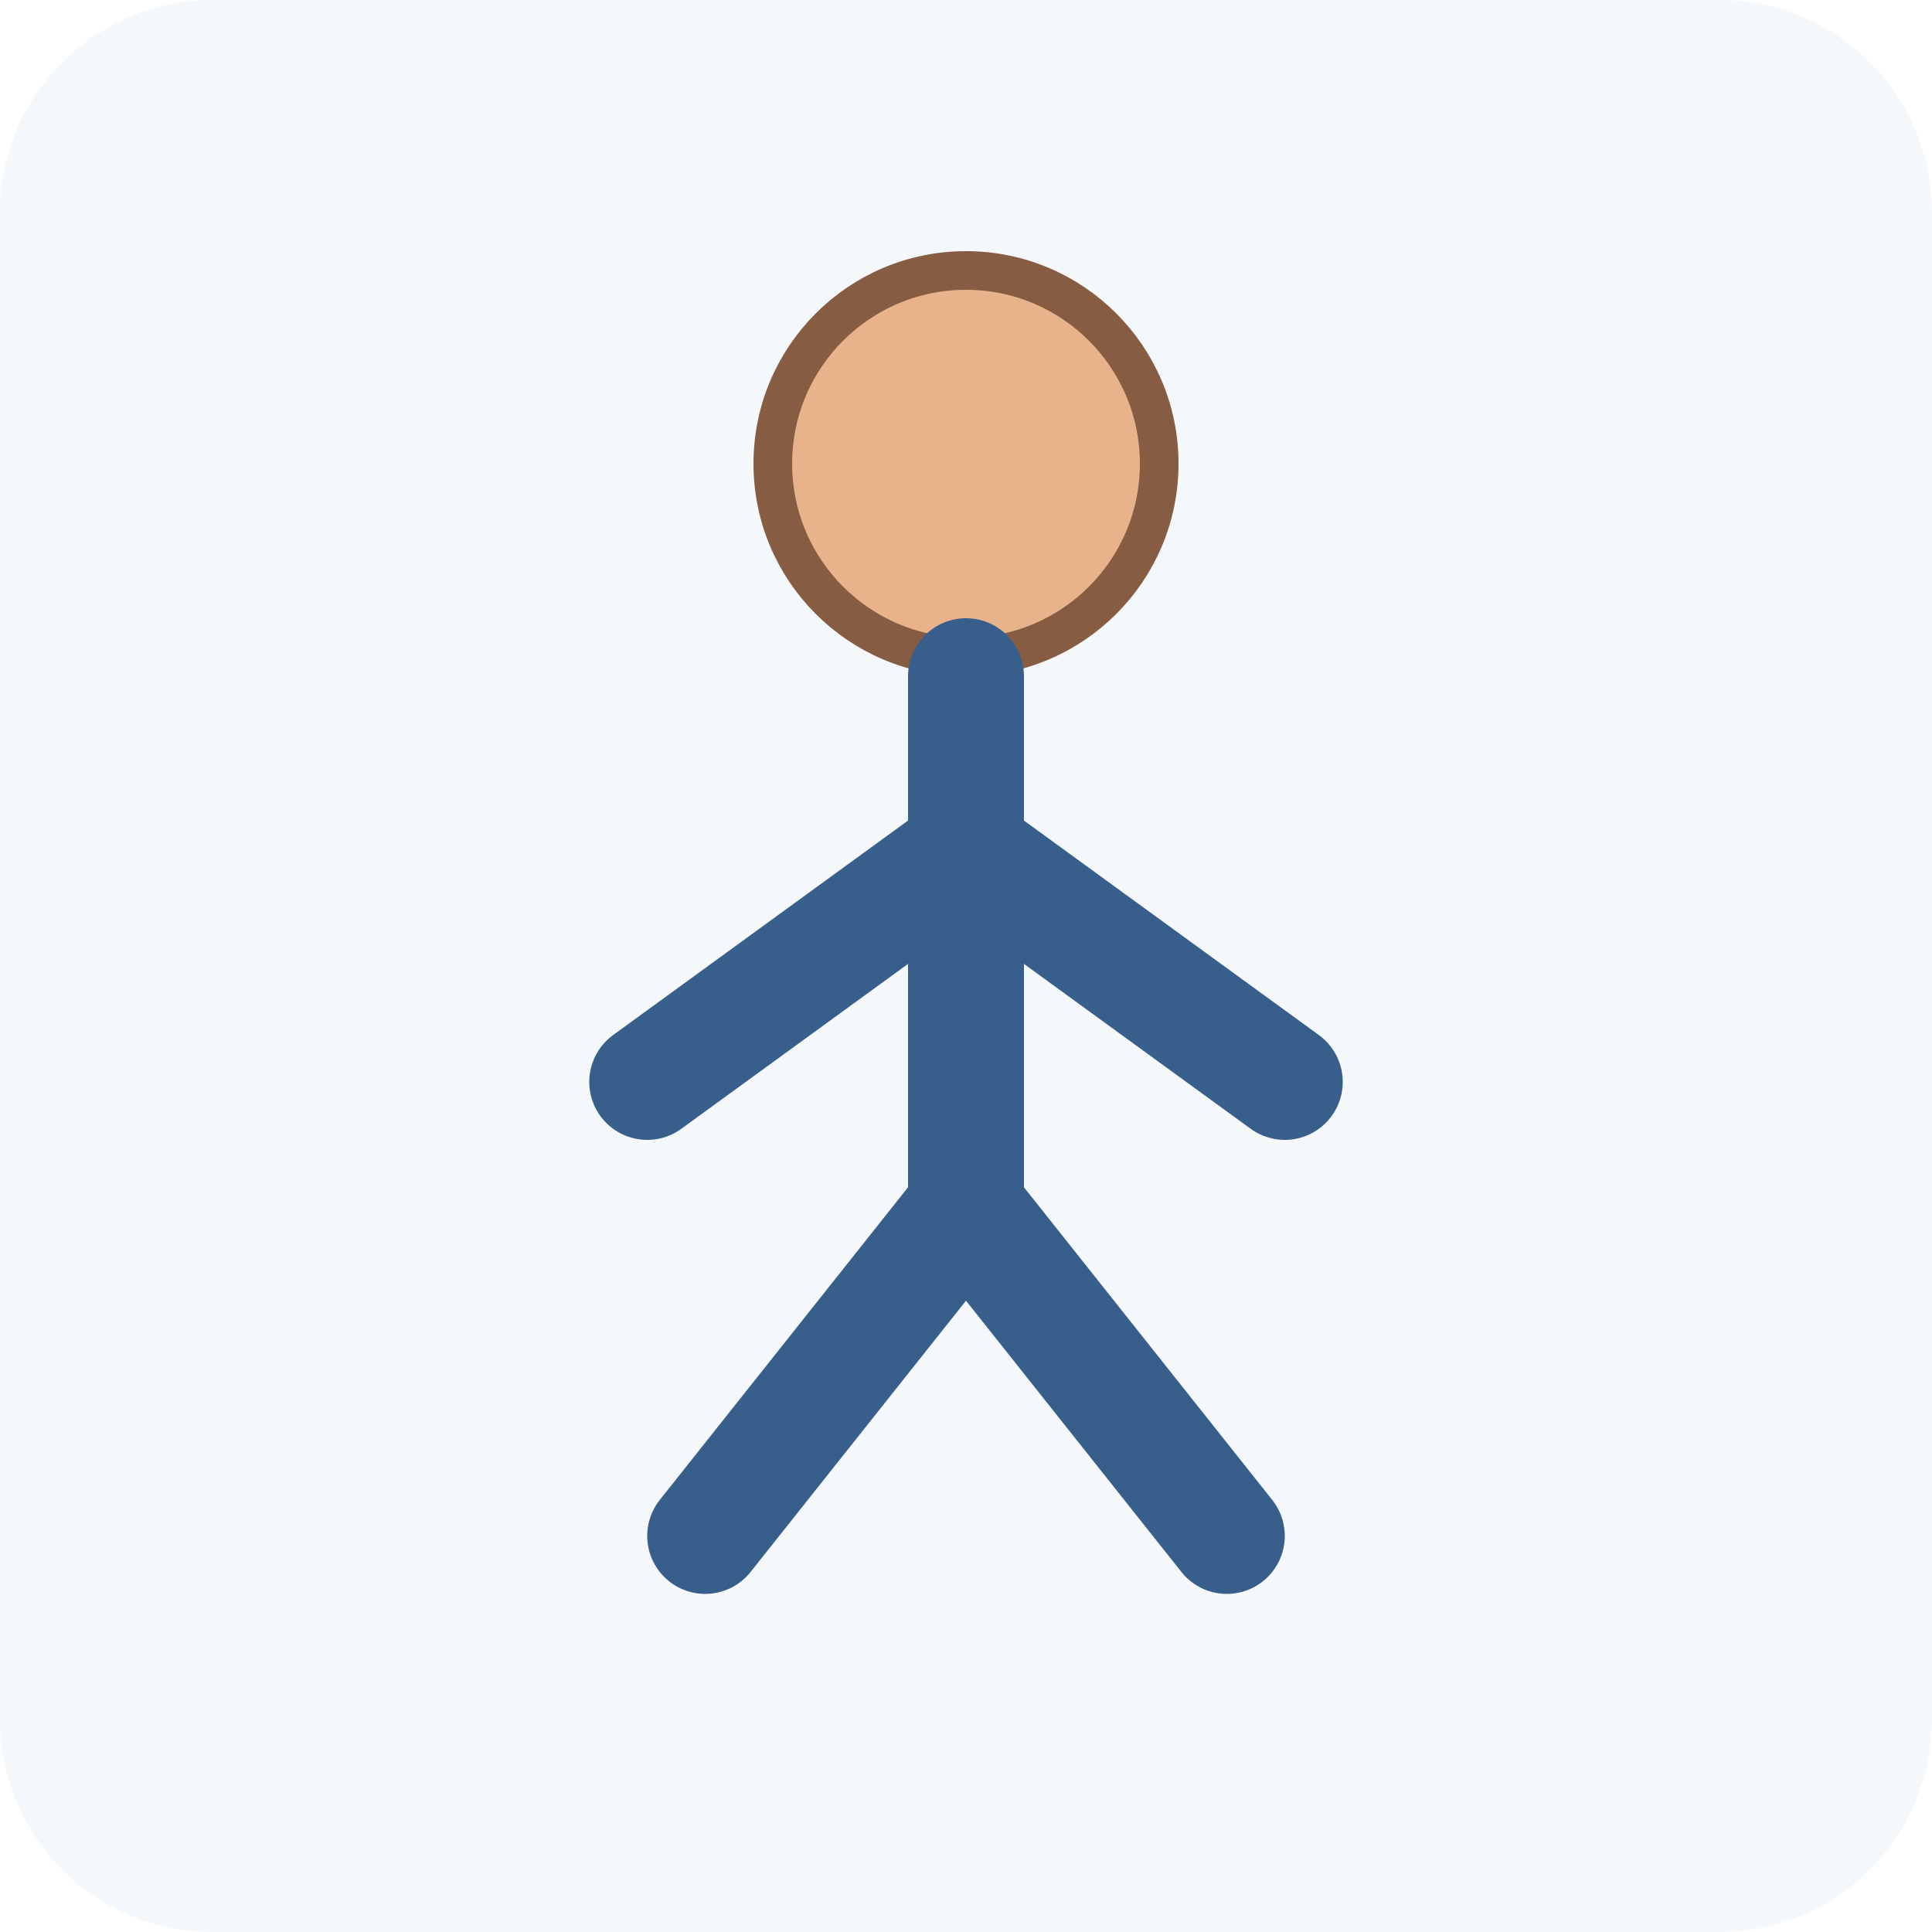
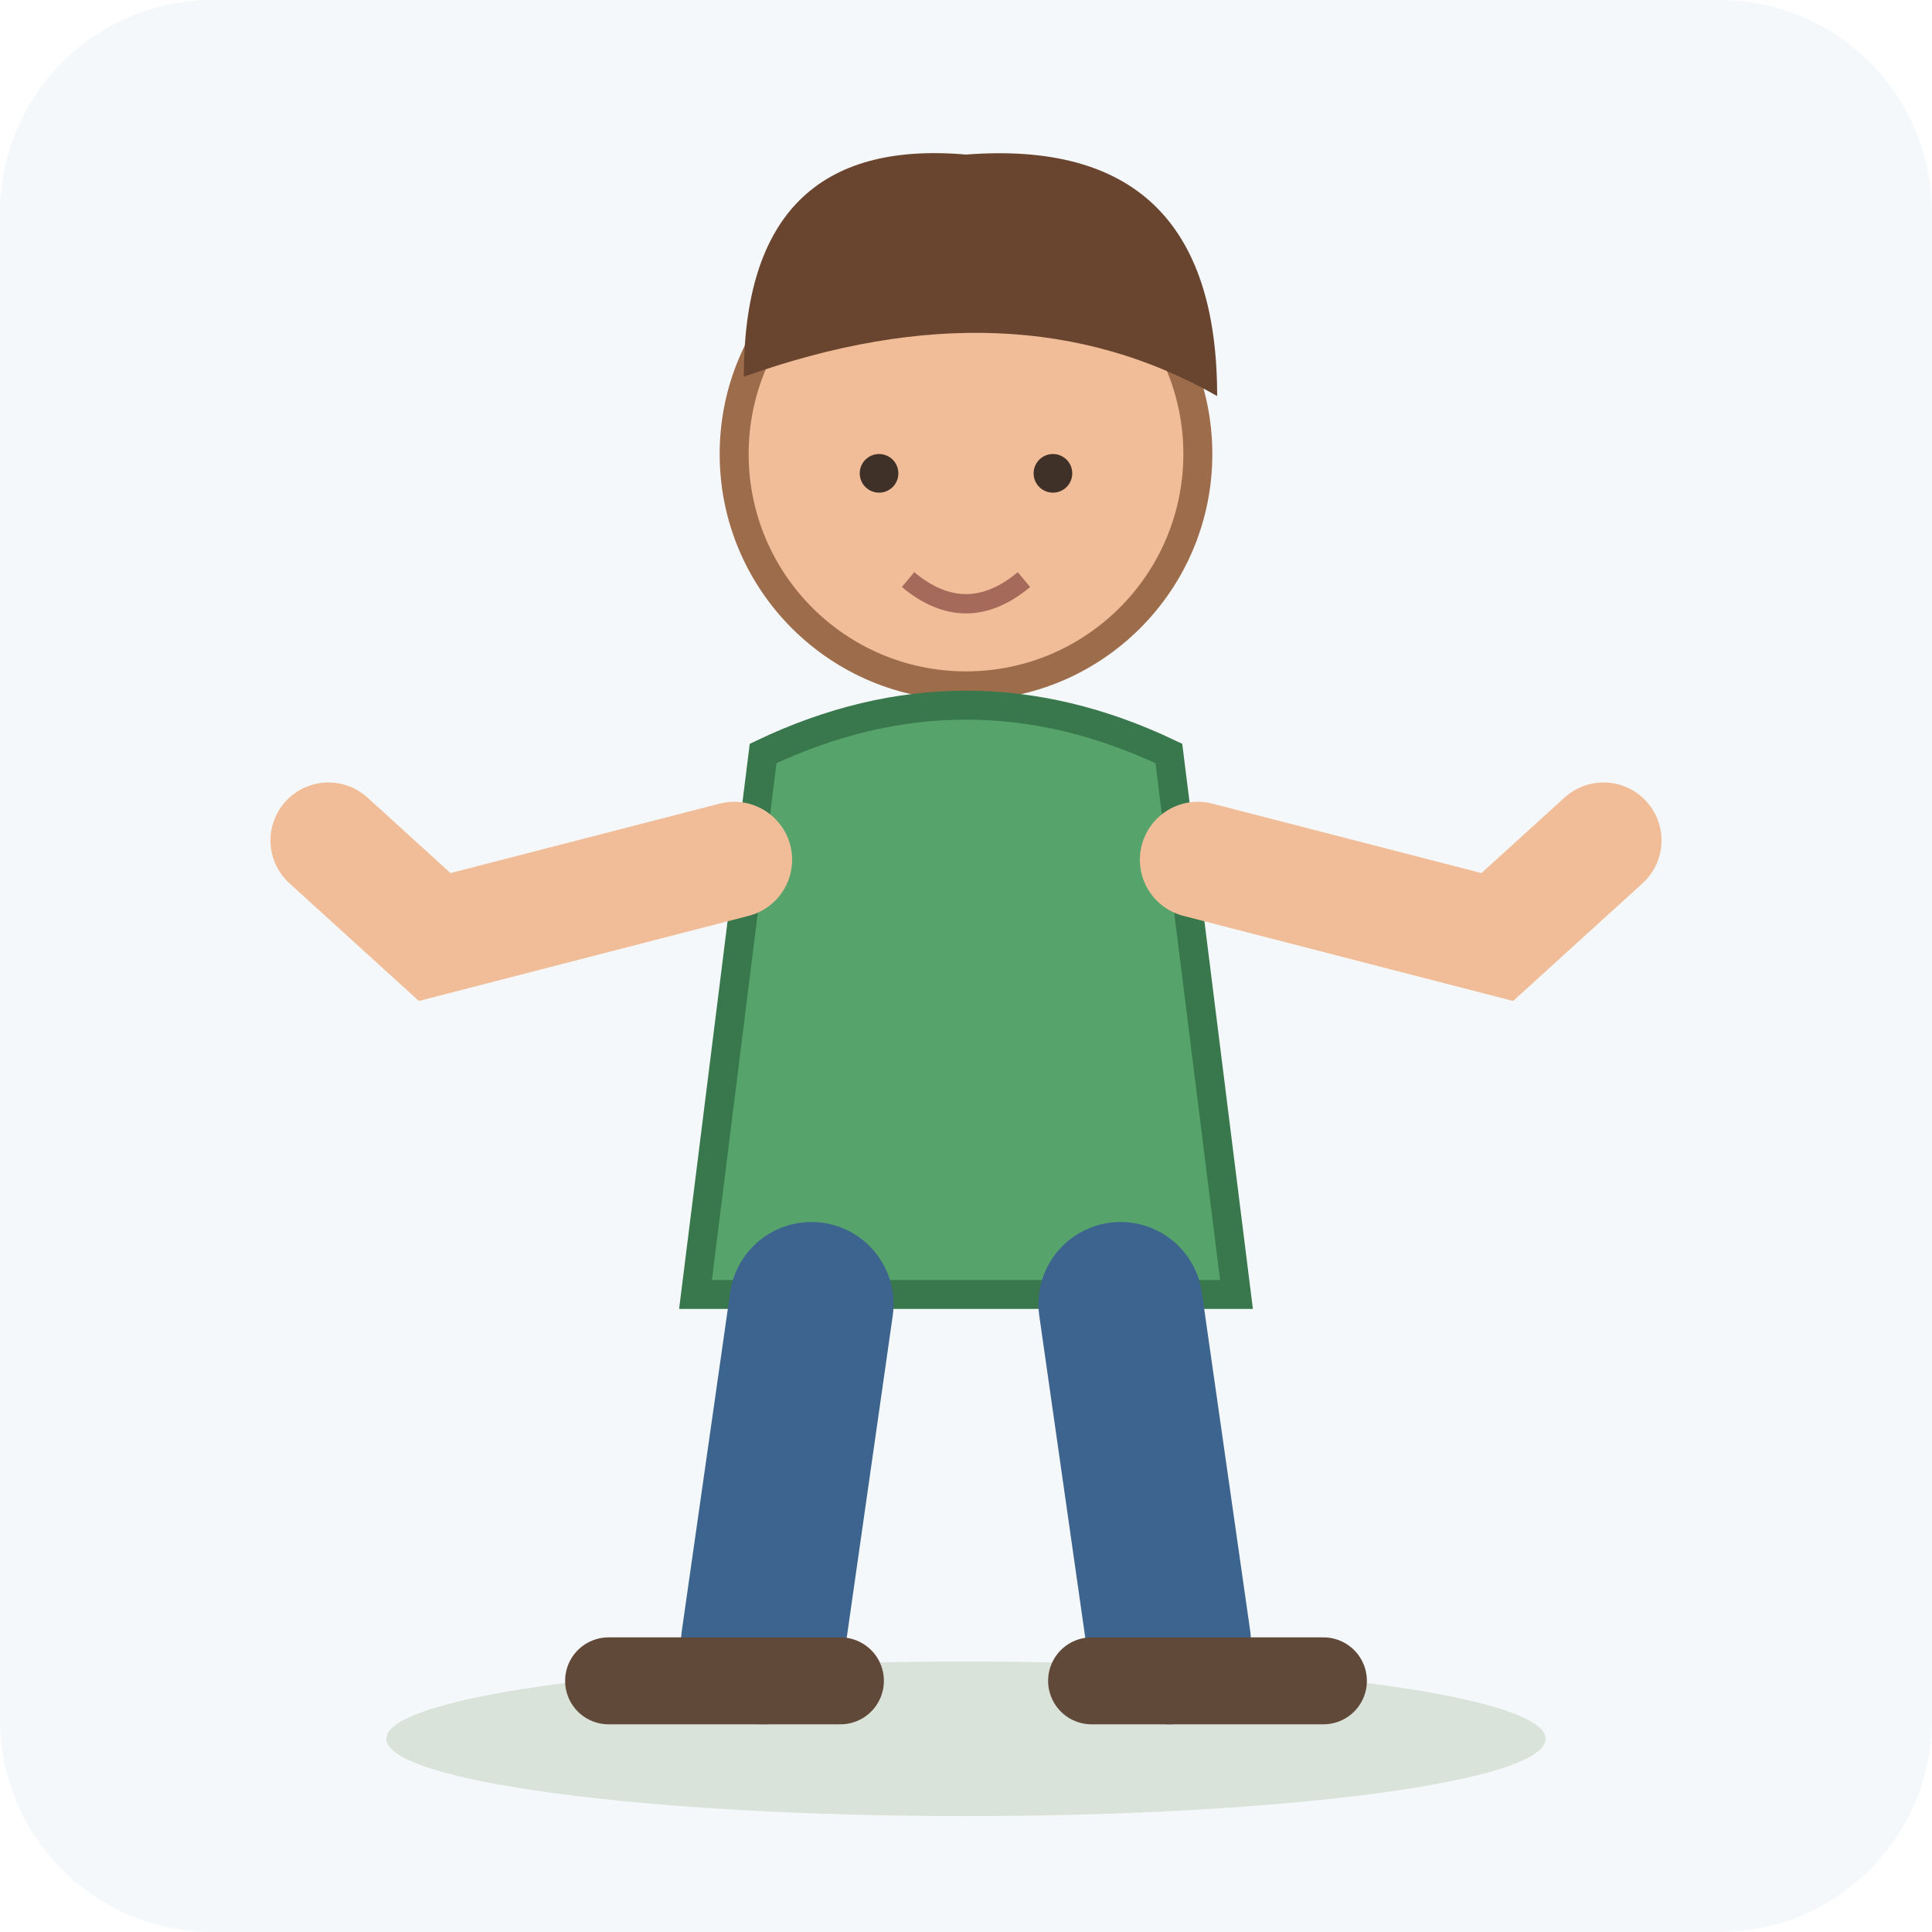
- <svg xmlns="http://www.w3.org/2000/svg" viewBox="0 0 200 200" role="img" aria-label="그림 한자 문제 삽화">
-   <rect width="200" height="200" rx="22" fill="#F5F8FA" />
-   <circle cx="100" cy="48" r="20" fill="#E8B28B" stroke="#865C43" stroke-width="4" />
-   <path d="M100 70v55M100 88l-33 24M100 88l33 24M100 125l-27 34M100 125l27 34" fill="none" stroke="#385E8B" stroke-width="12" stroke-linecap="round" stroke-linejoin="round" />
+ <svg xmlns="http://www.w3.org/2000/svg" viewBox="0 0 200 200">
+   <rect width="200" height="200" rx="22" fill="#f5f8fa" />
+   <ellipse cx="100" cy="180" rx="60" ry="8" fill="#d9e3d9" />
+   <circle cx="100" cy="47" r="24" fill="#f0bd98" stroke="#9d6c4b" stroke-width="3" />
+   <path d="M77 39q0-25 23-23 26-2 26 25-21-12-49-2" fill="#69452f" />
+   <circle cx="91" cy="49" r="2" fill="#403128" />
+   <circle cx="109" cy="49" r="2" fill="#403128" />
+   <path d="M94 60q6 5 12 0" stroke="#a66a5b" stroke-width="2" fill="none" />
+   <path d="M79 78q21-10 42 0l7 56H72z" fill="#56a46b" stroke="#39784d" stroke-width="3" />
+   <path d="M76 89l-31 8-11-10M124 89l31 8 11-10" stroke="#f0bd98" stroke-width="12" stroke-linecap="round" fill="none" />
+   <path d="M84 135l-5 35M116 135l5 35" stroke="#3d648e" stroke-width="17" stroke-linecap="round" />
+   <path d="M63 174h24M113 174h24" stroke="#614939" stroke-width="9" stroke-linecap="round" />
</svg>
